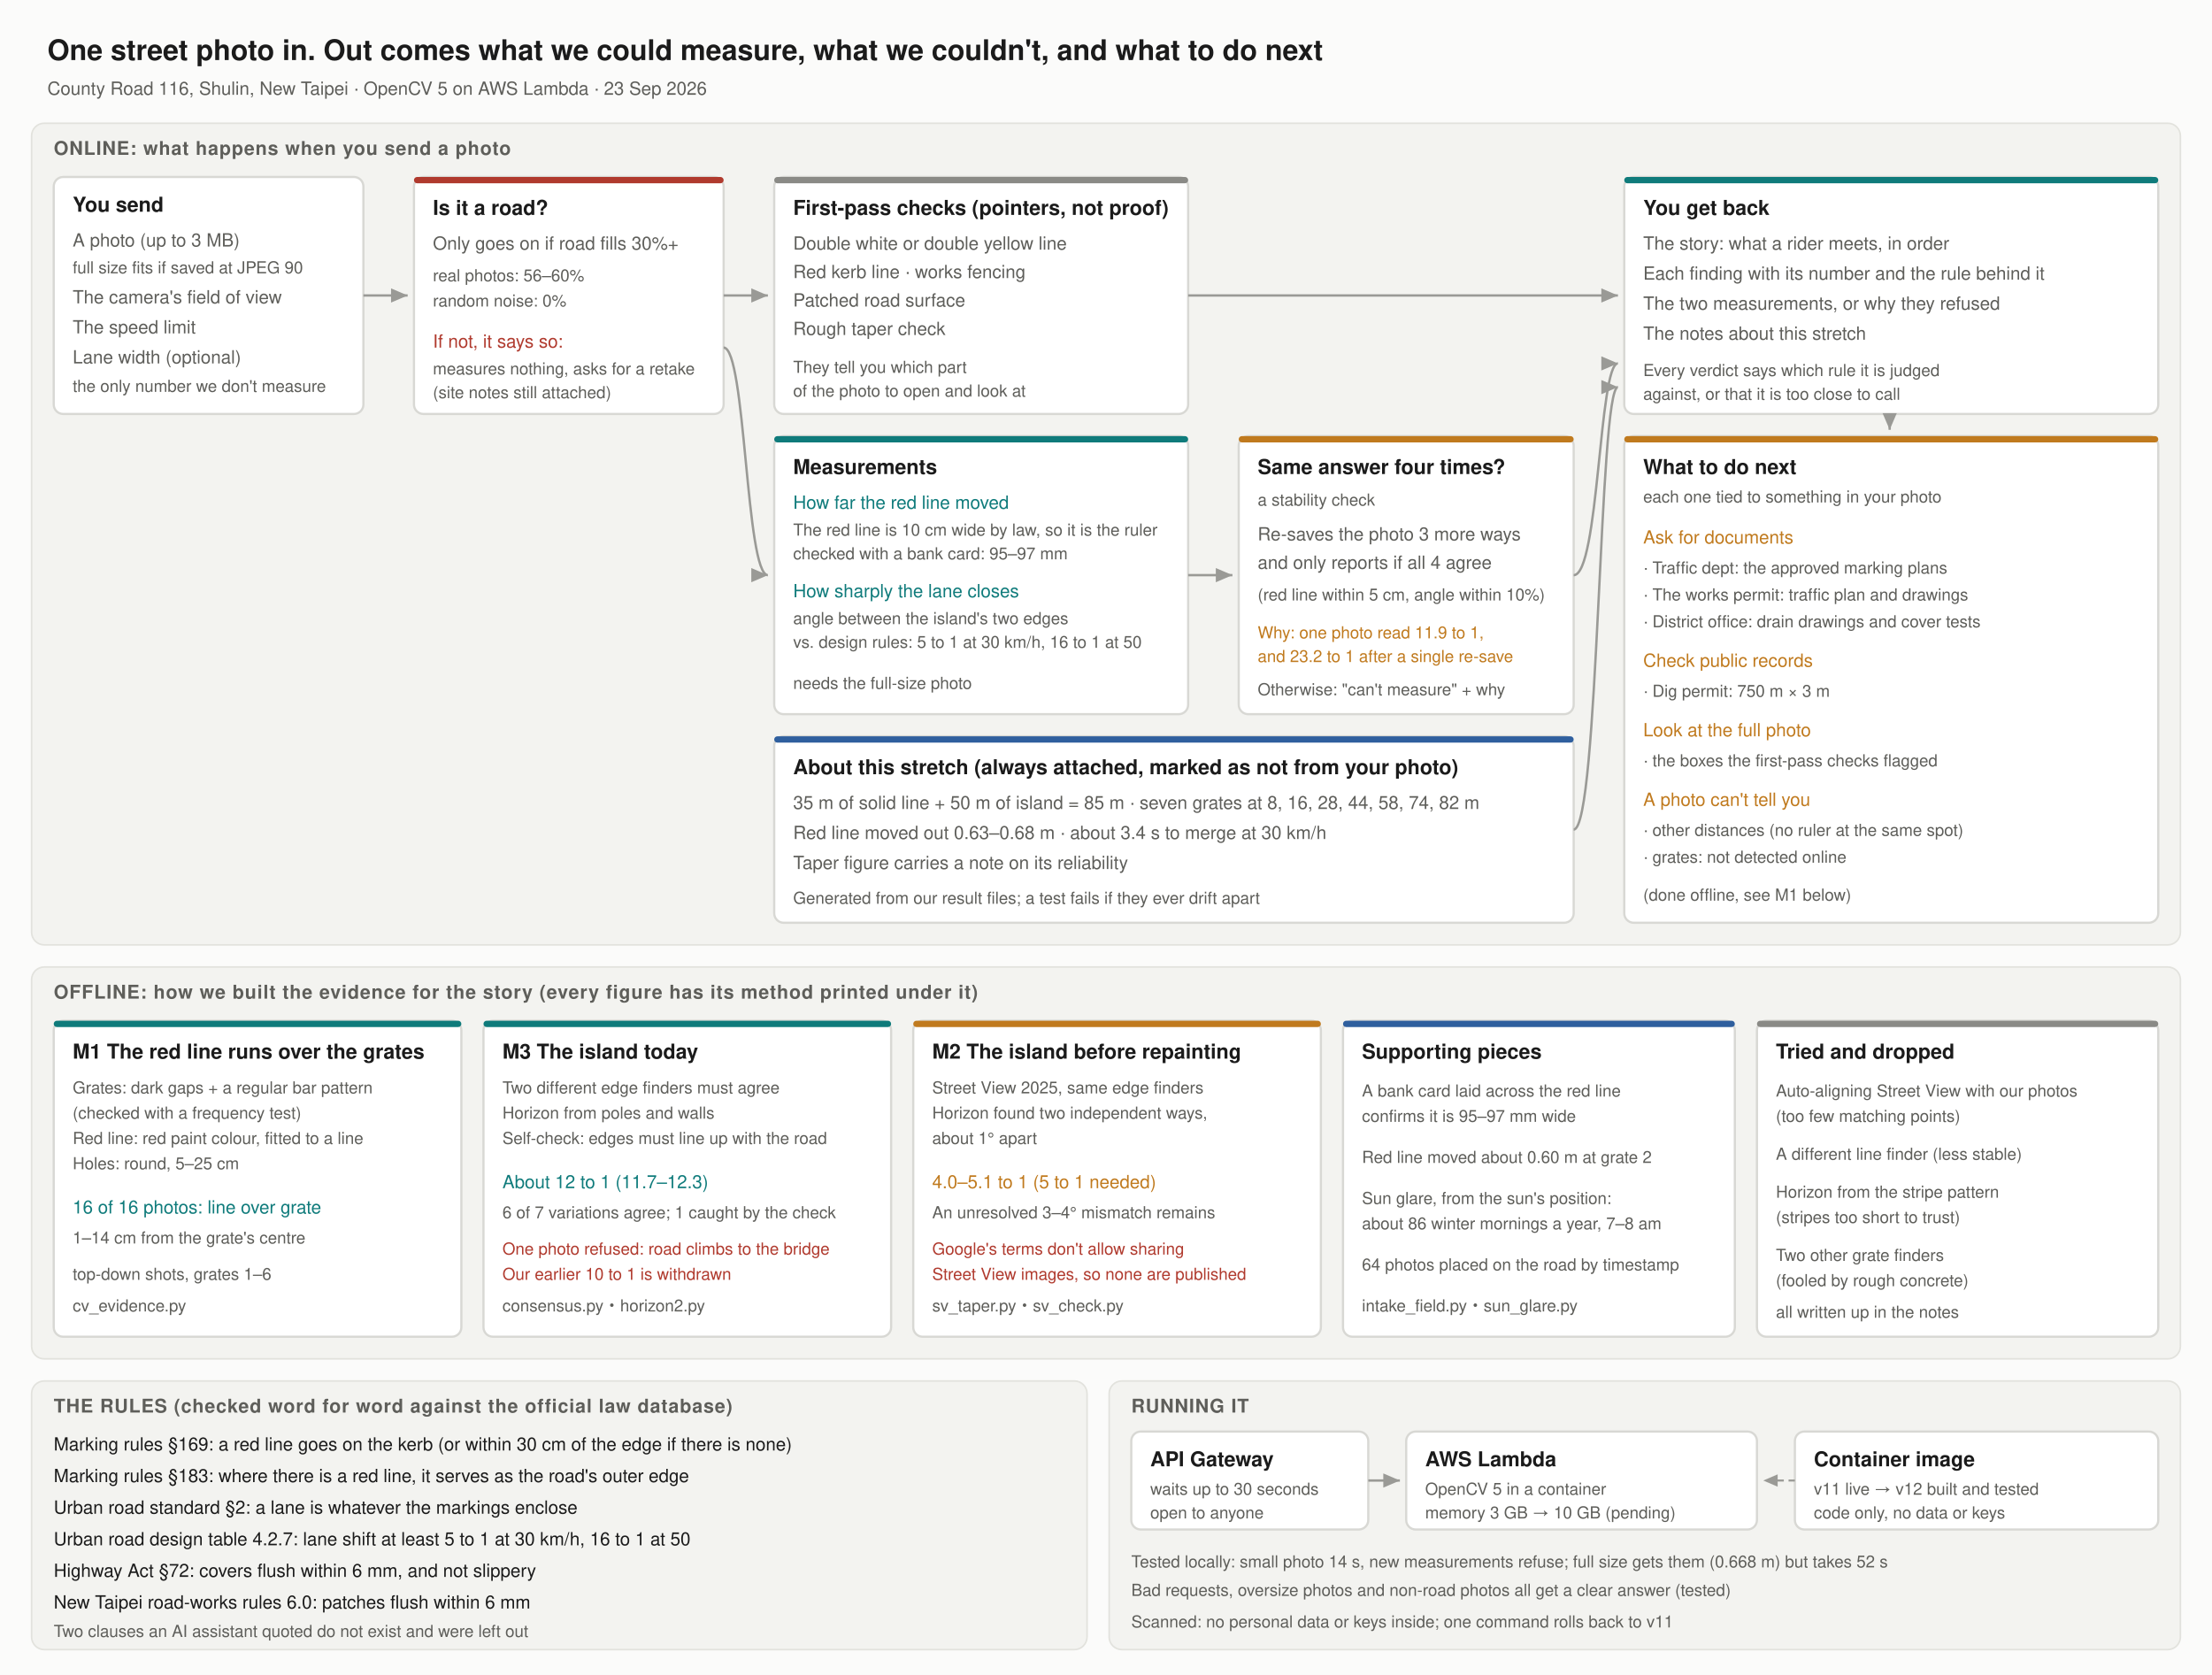
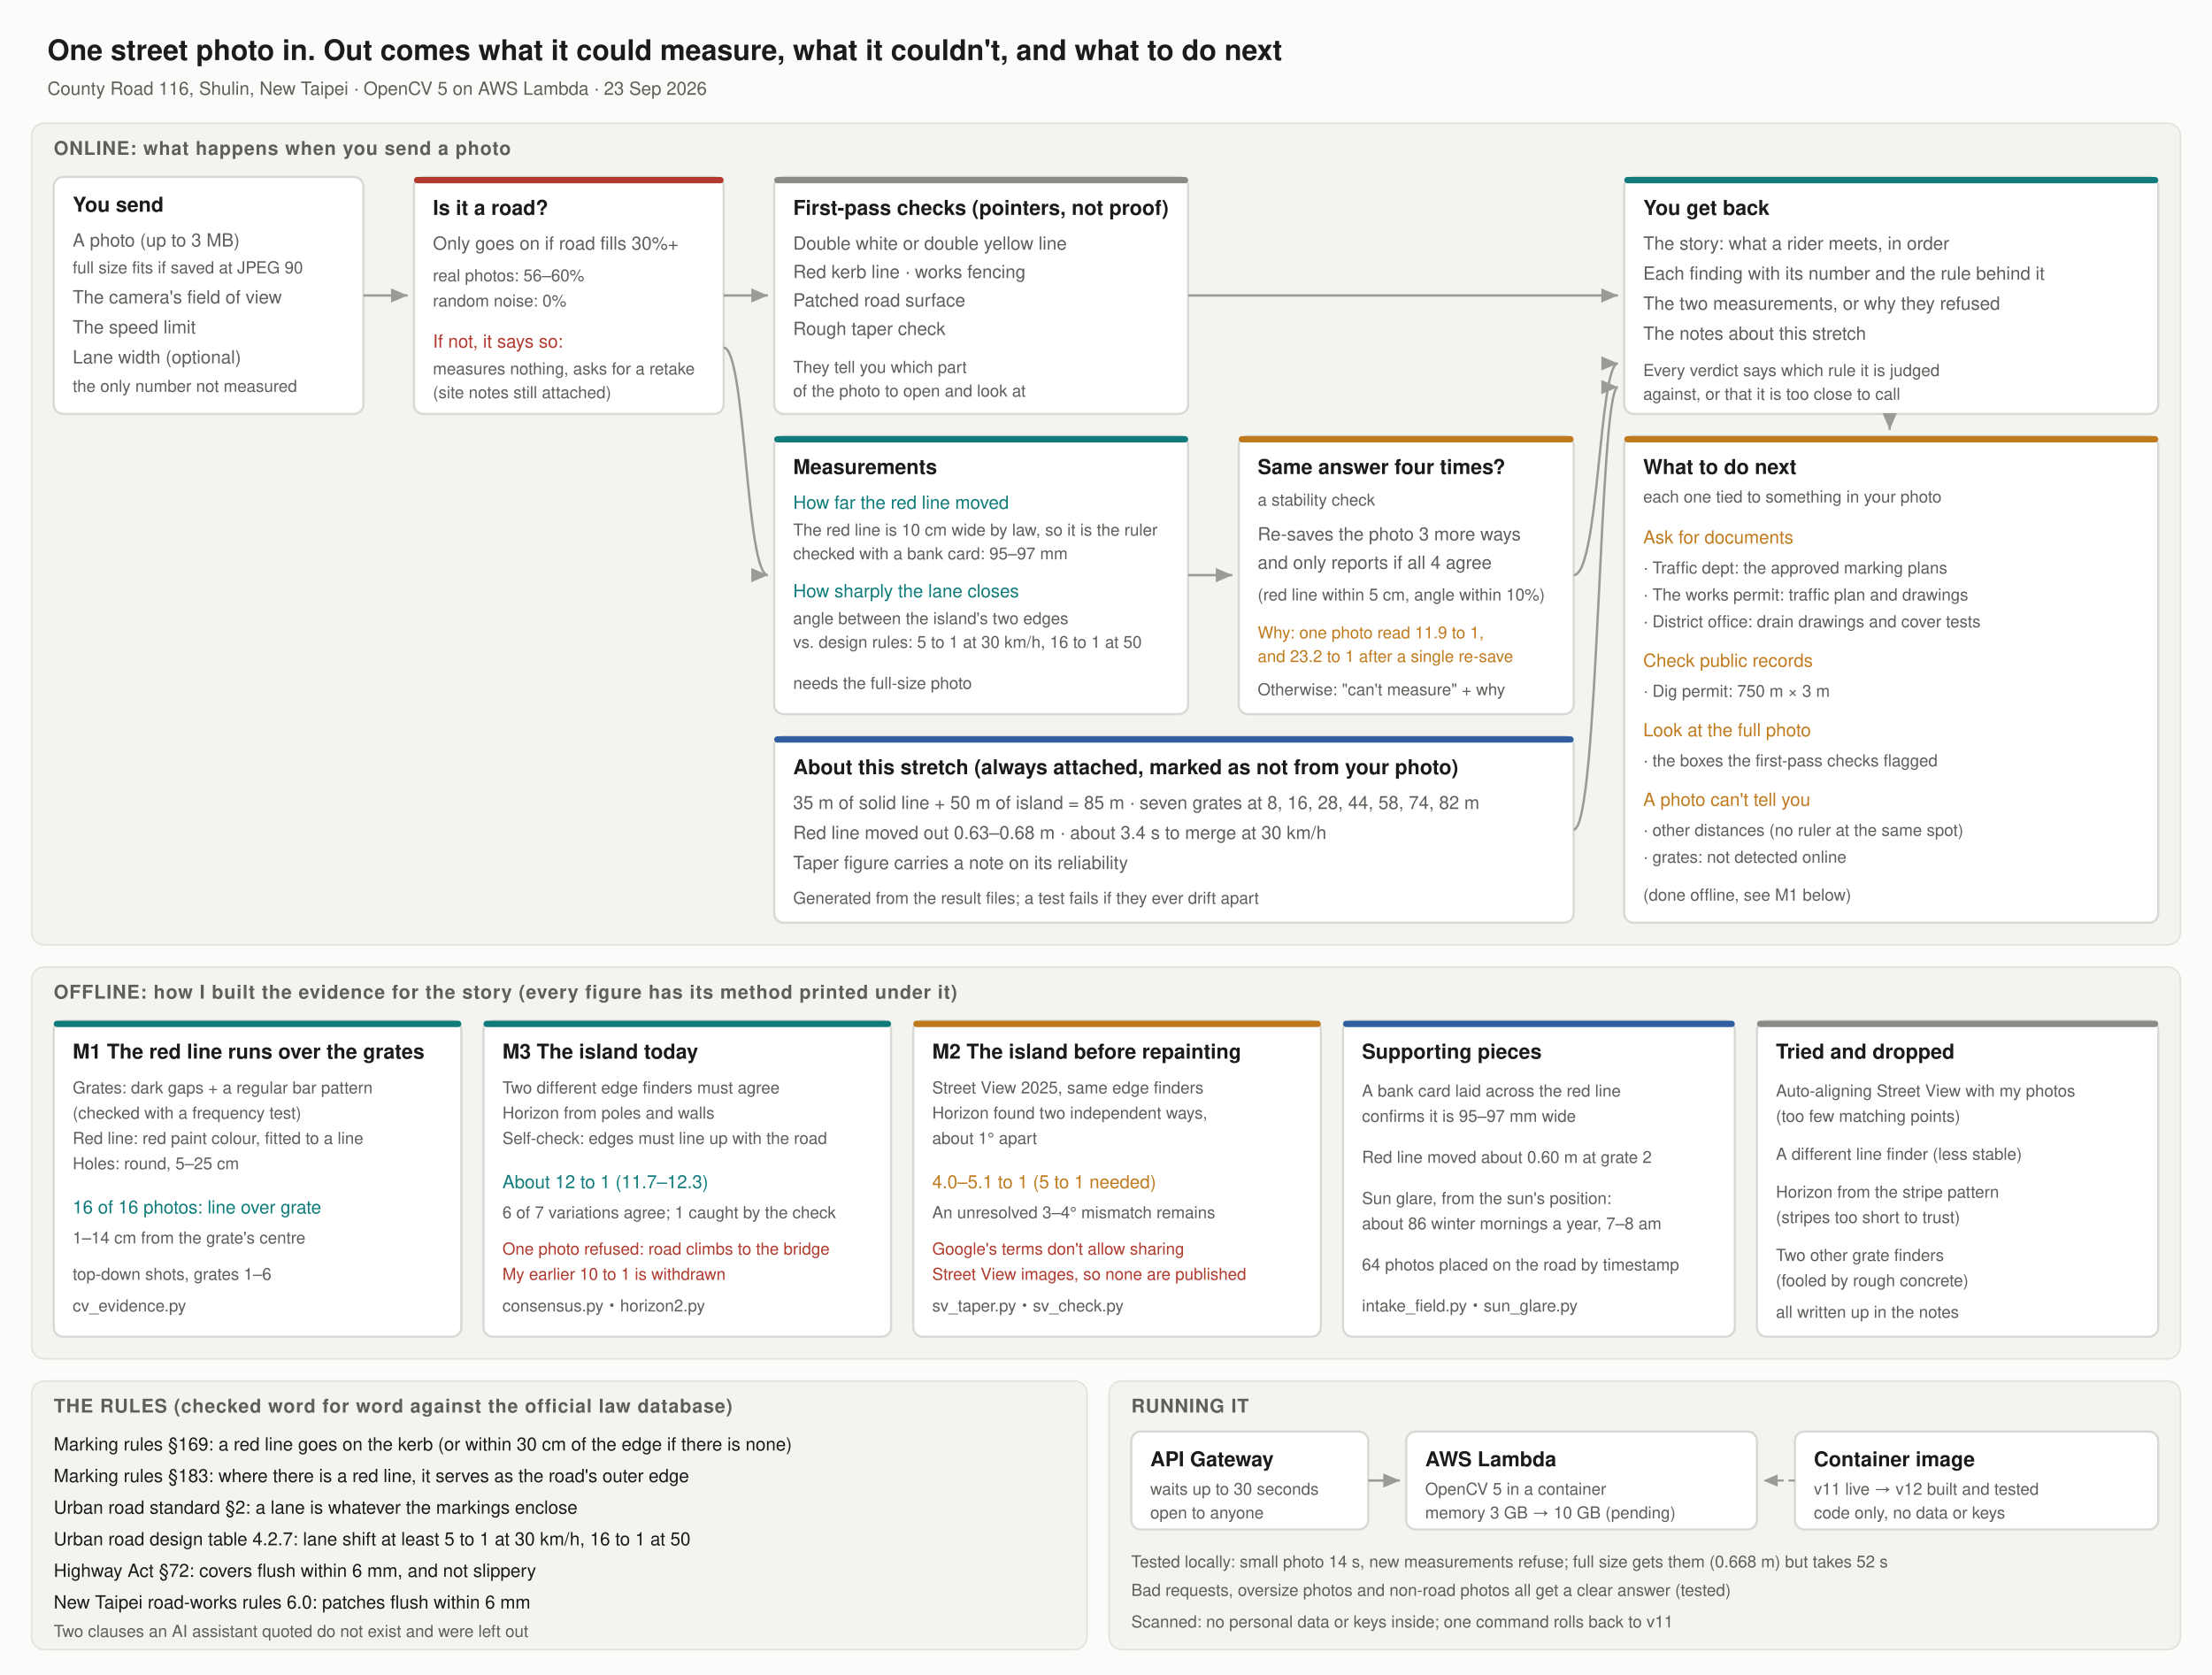
<svg xmlns="http://www.w3.org/2000/svg" viewBox="0 0 1400 1060" width="1400" height="1060" font-family="PingFang TC, Noto Sans TC, Helvetica, Arial, sans-serif">
  <style>
 .t{fill:#1b1b1b} .m{fill:#5e5e5a} .w{fill:#fff}
 .box{fill:#fff;stroke:#d8d8d4;stroke-width:1.4}
 .zone{fill:#f3f3f0;stroke:#e2e2dd;stroke-width:1}
 .teal{fill:#0f7b7b} .amber{fill:#c07a1e} .red{fill:#b03a2e} .grey{fill:#8a8a86} .blue{fill:#2f5f9e}
 .tt{fill:#0f7b7b} .ta{fill:#c07a1e} .tr{fill:#b03a2e} .tb{fill:#2f5f9e}
 .lbl{font-size:13px;font-weight:700}
 .sm{font-size:11.5px} .xs{font-size:10.5px}
 .hd{font-size:18px;font-weight:700} .zh{font-size:12px;font-weight:700;letter-spacing:.5px}
 .ar{stroke:#9a9a96;stroke-width:1.5;fill:none;marker-end:url(#a)}
 .ard{stroke:#9a9a96;stroke-width:1.3;fill:none;stroke-dasharray:4 3;marker-end:url(#a)}
</style>
  <defs>
    <marker id="a" markerWidth="8" markerHeight="8" refX="7" refY="3" orient="auto">
      <path d="M0,0 L7,3 L0,6 z" fill="#9a9a96" />
    </marker>
  </defs>
  <rect width="1400" height="1060" fill="#fbfbfa" />
-   <text x="30" y="38" class="t hd">One street photo in. Out comes what we could measure, what we couldn't, and what to do next</text>
+   <text x="30" y="38" class="t hd">One street photo in. Out comes what it could measure, what it couldn't, and what to do next</text>
  <text x="30" y="60" class="m sm">County Road 116, Shulin, New Taipei · OpenCV 5 on AWS Lambda · 23 Sep 2026</text>
  <rect class="zone" x="20" y="78" width="1360" height="520" rx="8" />
  <text x="34" y="98" class="m zh">ONLINE: what happens when you send a photo</text>
  <rect class="box" x="34" y="112" width="196" height="150" rx="6" />
  <text x="46" y="134" class="t lbl">You send</text>
  <text x="46" y="156" class="m sm">A photo (up to 3 MB)</text>
  <text x="46" y="173" class="m xs">full size fits if saved at JPEG 90</text>
  <text x="46" y="192" class="m sm">The camera's field of view</text>
  <text x="46" y="211" class="m sm">The speed limit</text>
  <text x="46" y="230" class="m sm">Lane width (optional)</text>
-   <text x="46" y="248" class="m xs">the only number we don't measure</text>
+   <text x="46" y="248" class="m xs">the only number not measured</text>
  <rect class="box" x="262" y="112" width="196" height="150" rx="6" />
  <rect x="262" y="112" width="196" height="4" class="red" rx="2" />
  <text x="274" y="136" class="t lbl">Is it a road?</text>
  <text x="274" y="158" class="m sm">Only goes on if road fills 30%+</text>
  <text x="274" y="178" class="m xs">real photos: 56–60%</text>
  <text x="274" y="194" class="m xs">random noise: 0%</text>
  <text x="274" y="220" class="tr sm">If not, it says so:</text>
  <text x="274" y="237" class="m xs">measures nothing, asks for a retake</text>
  <text x="274" y="252" class="m xs">(site notes still attached)</text>
  <rect class="box" x="490" y="112" width="262" height="150" rx="6" />
  <rect x="490" y="112" width="262" height="4" class="grey" rx="2" />
  <text x="502" y="136" class="t lbl">First-pass checks (pointers, not proof)</text>
  <text x="502" y="158" class="m sm">Double white or double yellow line</text>
  <text x="502" y="176" class="m sm">Red kerb line · works fencing</text>
  <text x="502" y="194" class="m sm">Patched road surface</text>
  <text x="502" y="212" class="m sm">Rough taper check</text>
  <text x="502" y="236" class="m xs">They tell you which part</text>
  <text x="502" y="251" class="m xs">of the photo to open and look at</text>
  <rect class="box" x="490" y="276" width="262" height="176" rx="6" />
  <rect x="490" y="276" width="262" height="4" class="teal" rx="2" />
  <text x="502" y="300" class="t lbl">Measurements</text>
  <text x="502" y="322" class="tt sm">How far the red line moved</text>
  <text x="502" y="339" class="m xs">The red line is 10 cm wide by law, so it is the ruler</text>
  <text x="502" y="354" class="m xs">checked with a bank card: 95–97 mm</text>
  <text x="502" y="378" class="tt sm">How sharply the lane closes</text>
  <text x="502" y="395" class="m xs">angle between the island's two edges</text>
  <text x="502" y="410" class="m xs">vs. design rules: 5 to 1 at 30 km/h, 16 to 1 at 50</text>
  <text x="502" y="436" class="m xs">needs the full-size photo</text>
  <rect class="box" x="784" y="276" width="212" height="176" rx="6" />
  <rect x="784" y="276" width="212" height="4" class="amber" rx="2" />
  <text x="796" y="300" class="t lbl">Same answer four times?</text>
  <text x="796" y="320" class="m xs">a stability check</text>
  <text x="796" y="342" class="m sm">Re-saves the photo 3 more ways</text>
  <text x="796" y="360" class="m sm">and only reports if all 4 agree</text>
  <text x="796" y="380" class="m xs">(red line within 5 cm, angle within 10%)</text>
  <text x="796" y="404" class="ta xs">Why: one photo read 11.9 to 1,</text>
  <text x="796" y="419" class="ta xs">and 23.2 to 1 after a single re-save</text>
  <text x="796" y="440" class="m xs">Otherwise: "can't measure" + why</text>
  <rect class="box" x="490" y="466" width="506" height="118" rx="6" />
  <rect x="490" y="466" width="506" height="4" class="blue" rx="2" />
  <text x="502" y="490" class="t lbl">About this stretch (always attached, marked as not from your photo)</text>
  <text x="502" y="512" class="m sm">35 m of solid line + 50 m of island = 85 m · seven grates at 8, 16, 28, 44, 58, 74, 82 m</text>
  <text x="502" y="531" class="m sm">Red line moved out 0.63–0.68 m · about 3.4 s to merge at 30 km/h</text>
  <text x="502" y="550" class="m sm">Taper figure carries a note on its reliability</text>
-   <text x="502" y="572" class="m xs">Generated from our result files; a test fails if they ever drift apart</text>
+   <text x="502" y="572" class="m xs">Generated from the result files; a test fails if they ever drift apart</text>
  <rect class="box" x="1028" y="112" width="338" height="150" rx="6" />
  <rect x="1028" y="112" width="338" height="4" class="teal" rx="2" />
  <text x="1040" y="136" class="t lbl">You get back</text>
  <text x="1040" y="158" class="m sm">The story: what a rider meets, in order</text>
  <text x="1040" y="177" class="m sm">Each finding with its number and the rule behind it</text>
  <text x="1040" y="196" class="m sm">The two measurements, or why they refused</text>
  <text x="1040" y="215" class="m sm">The notes about this stretch</text>
  <text x="1040" y="238" class="m xs">Every verdict says which rule it is judged</text>
  <text x="1040" y="253" class="m xs">against, or that it is too close to call</text>
  <rect class="box" x="1028" y="276" width="338" height="308" rx="6" />
  <rect x="1028" y="276" width="338" height="4" class="amber" rx="2" />
  <text x="1040" y="300" class="t lbl">What to do next</text>
  <text x="1040" y="318" class="m xs">each one tied to something in your photo</text>
  <text x="1040" y="344" class="ta sm">Ask for documents</text>
  <text x="1040" y="363" class="m xs">· Traffic dept: the approved marking plans</text>
  <text x="1040" y="380" class="m xs">· The works permit: traffic plan and drawings</text>
  <text x="1040" y="397" class="m xs">· District office: drain drawings and cover tests</text>
  <text x="1040" y="422" class="ta sm">Check public records</text>
  <text x="1040" y="441" class="m xs">· Dig permit: 750 m × 3 m</text>
  <text x="1040" y="466" class="ta sm">Look at the full photo</text>
  <text x="1040" y="485" class="m xs">· the boxes the first-pass checks flagged</text>
  <text x="1040" y="510" class="ta sm">A photo can't tell you</text>
  <text x="1040" y="529" class="m xs">· other distances (no ruler at the same spot)</text>
  <text x="1040" y="546" class="m xs">· grates: not detected online</text>
  <text x="1040" y="570" class="m xs">(done offline, see M1 below)</text>
  <path class="ar" d="M230,187 L258,187" />
  <path class="ar" d="M458,187 L486,187" />
  <path class="ar" d="M458,220 C472,220 472,364 486,364" />
  <path class="ar" d="M752,364 L780,364" />
  <path class="ar" d="M752,187 L1024,187" />
  <path class="ar" d="M996,364 C1012,364 1012,230 1024,230" />
  <path class="ar" d="M996,525 C1012,525 1012,245 1024,245" />
  <path class="ar" d="M1196,262 L1196,272" />
  <rect class="zone" x="20" y="612" width="1360" height="248" rx="8" />
-   <text x="34" y="632" class="m zh">OFFLINE: how we built the evidence for the story (every figure has its method printed under it)</text>
+   <text x="34" y="632" class="m zh">OFFLINE: how I built the evidence for the story (every figure has its method printed under it)</text>
  <rect class="box" x="34" y="646" width="258" height="200" rx="6" />
  <rect x="34" y="646" width="258" height="4" class="teal" rx="2" />
  <text x="46" y="670" class="t lbl">M1 The red line runs over the grates</text>
  <text x="46" y="692" class="m xs">Grates: dark gaps + a regular bar pattern</text>
  <text x="46" y="708" class="m xs">(checked with a frequency test)</text>
  <text x="46" y="724" class="m xs">Red line: red paint colour, fitted to a line</text>
  <text x="46" y="740" class="m xs">Holes: round, 5–25 cm</text>
  <text x="46" y="768" class="tt sm">16 of 16 photos: line over grate</text>
  <text x="46" y="787" class="m xs">1–14 cm from the grate's centre</text>
  <text x="46" y="810" class="m xs">top-down shots, grates 1–6</text>
  <text x="46" y="830" class="m xs">cv_evidence.py</text>
  <rect class="box" x="306" y="646" width="258" height="200" rx="6" />
  <rect x="306" y="646" width="258" height="4" class="teal" rx="2" />
  <text x="318" y="670" class="t lbl">M3 The island today</text>
  <text x="318" y="692" class="m xs">Two different edge finders must agree</text>
  <text x="318" y="708" class="m xs">Horizon from poles and walls</text>
  <text x="318" y="724" class="m xs">Self-check: edges must line up with the road</text>
  <text x="318" y="752" class="tt sm">About 12 to 1 (11.7–12.3)</text>
  <text x="318" y="771" class="m xs">6 of 7 variations agree; 1 caught by the check</text>
  <text x="318" y="794" class="tr xs">One photo refused: road climbs to the bridge</text>
-   <text x="318" y="810" class="tr xs">Our earlier 10 to 1 is withdrawn</text>
+   <text x="318" y="810" class="tr xs">My earlier 10 to 1 is withdrawn</text>
  <text x="318" y="830" class="m xs">consensus.py・horizon2.py</text>
  <rect class="box" x="578" y="646" width="258" height="200" rx="6" />
  <rect x="578" y="646" width="258" height="4" class="amber" rx="2" />
  <text x="590" y="670" class="t lbl">M2 The island before repainting</text>
  <text x="590" y="692" class="m xs">Street View 2025, same edge finders</text>
  <text x="590" y="708" class="m xs">Horizon found two independent ways,</text>
  <text x="590" y="724" class="m xs">about 1° apart</text>
  <text x="590" y="752" class="ta sm">4.0–5.1 to 1 (5 to 1 needed)</text>
  <text x="590" y="771" class="m xs">An unresolved 3–4° mismatch remains</text>
  <text x="590" y="794" class="tr xs">Google's terms don't allow sharing</text>
  <text x="590" y="810" class="tr xs">Street View images, so none are published</text>
  <text x="590" y="830" class="m xs">sv_taper.py・sv_check.py</text>
  <rect class="box" x="850" y="646" width="248" height="200" rx="6" />
  <rect x="850" y="646" width="248" height="4" class="blue" rx="2" />
  <text x="862" y="670" class="t lbl">Supporting pieces</text>
  <text x="862" y="694" class="m xs">A bank card laid across the red line</text>
  <text x="862" y="710" class="m xs">confirms it is 95–97 mm wide</text>
  <text x="862" y="736" class="m xs">Red line moved about 0.60 m at grate 2</text>
  <text x="862" y="762" class="m xs">Sun glare, from the sun's position:</text>
  <text x="862" y="778" class="m xs">about 86 winter mornings a year, 7–8 am</text>
  <text x="862" y="804" class="m xs">64 photos placed on the road by timestamp</text>
  <text x="862" y="830" class="m xs">intake_field.py・sun_glare.py</text>
  <rect class="box" x="1112" y="646" width="254" height="200" rx="6" />
  <rect x="1112" y="646" width="254" height="4" class="grey" rx="2" />
  <text x="1124" y="670" class="t lbl">Tried and dropped</text>
-   <text x="1124" y="694" class="m xs">Auto-aligning Street View with our photos</text>
+   <text x="1124" y="694" class="m xs">Auto-aligning Street View with my photos</text>
  <text x="1124" y="710" class="m xs">(too few matching points)</text>
  <text x="1124" y="734" class="m xs">A different line finder (less stable)</text>
  <text x="1124" y="758" class="m xs">Horizon from the stripe pattern</text>
  <text x="1124" y="774" class="m xs">(stripes too short to trust)</text>
  <text x="1124" y="798" class="m xs">Two other grate finders</text>
  <text x="1124" y="814" class="m xs">(fooled by rough concrete)</text>
  <text x="1124" y="834" class="m xs">all written up in the notes</text>
  <rect class="zone" x="20" y="874" width="668" height="170" rx="8" />
  <text x="34" y="894" class="m zh">THE RULES (checked word for word against the official law database)</text>
  <text x="34" y="918" class="t sm">Marking rules §169: a red line goes on the kerb (or within 30 cm of the edge if there is none)</text>
  <text x="34" y="938" class="t sm">Marking rules §183: where there is a red line, it serves as the road's outer edge</text>
  <text x="34" y="958" class="t sm">Urban road standard §2: a lane is whatever the markings enclose</text>
  <text x="34" y="978" class="t sm">Urban road design table 4.2.7: lane shift at least 5 to 1 at 30 km/h, 16 to 1 at 50</text>
  <text x="34" y="998" class="t sm">Highway Act §72: covers flush within 6 mm, and not slippery</text>
  <text x="34" y="1018" class="t sm">New Taipei road-works rules 6.0: patches flush within 6 mm</text>
  <text x="34" y="1036" class="m xs">Two clauses an AI assistant quoted do not exist and were left out</text>
  <rect class="zone" x="702" y="874" width="678" height="170" rx="8" />
  <text x="716" y="894" class="m zh">RUNNING IT</text>
  <rect class="box" x="716" y="906" width="150" height="62" rx="6" />
  <text x="728" y="928" class="t lbl">API Gateway</text>
  <text x="728" y="946" class="m xs">waits up to 30 seconds</text>
  <text x="728" y="961" class="m xs">open to anyone</text>
  <rect class="box" x="890" y="906" width="222" height="62" rx="6" />
  <text x="902" y="928" class="t lbl">AWS Lambda</text>
  <text x="902" y="946" class="m xs">OpenCV 5 in a container</text>
  <text x="902" y="961" class="m xs">memory 3 GB → 10 GB (pending)</text>
  <rect class="box" x="1136" y="906" width="230" height="62" rx="6" />
  <text x="1148" y="928" class="t lbl">Container image</text>
  <text x="1148" y="946" class="m xs">v11 live → v12 built and tested</text>
  <text x="1148" y="961" class="m xs">code only, no data or keys</text>
  <path class="ar" d="M866,937 L886,937" />
  <path class="ard" d="M1136,937 L1116,937" />
  <text x="716" y="992" class="m xs">Tested locally: small photo 14 s, new measurements refuse; full size gets them (0.668 m) but takes 52 s</text>
  <text x="716" y="1010" class="m xs">Bad requests, oversize photos and non-road photos all get a clear answer (tested)</text>
  <text x="716" y="1030" class="m xs">Scanned: no personal data or keys inside; one command rolls back to v11</text>
</svg>
